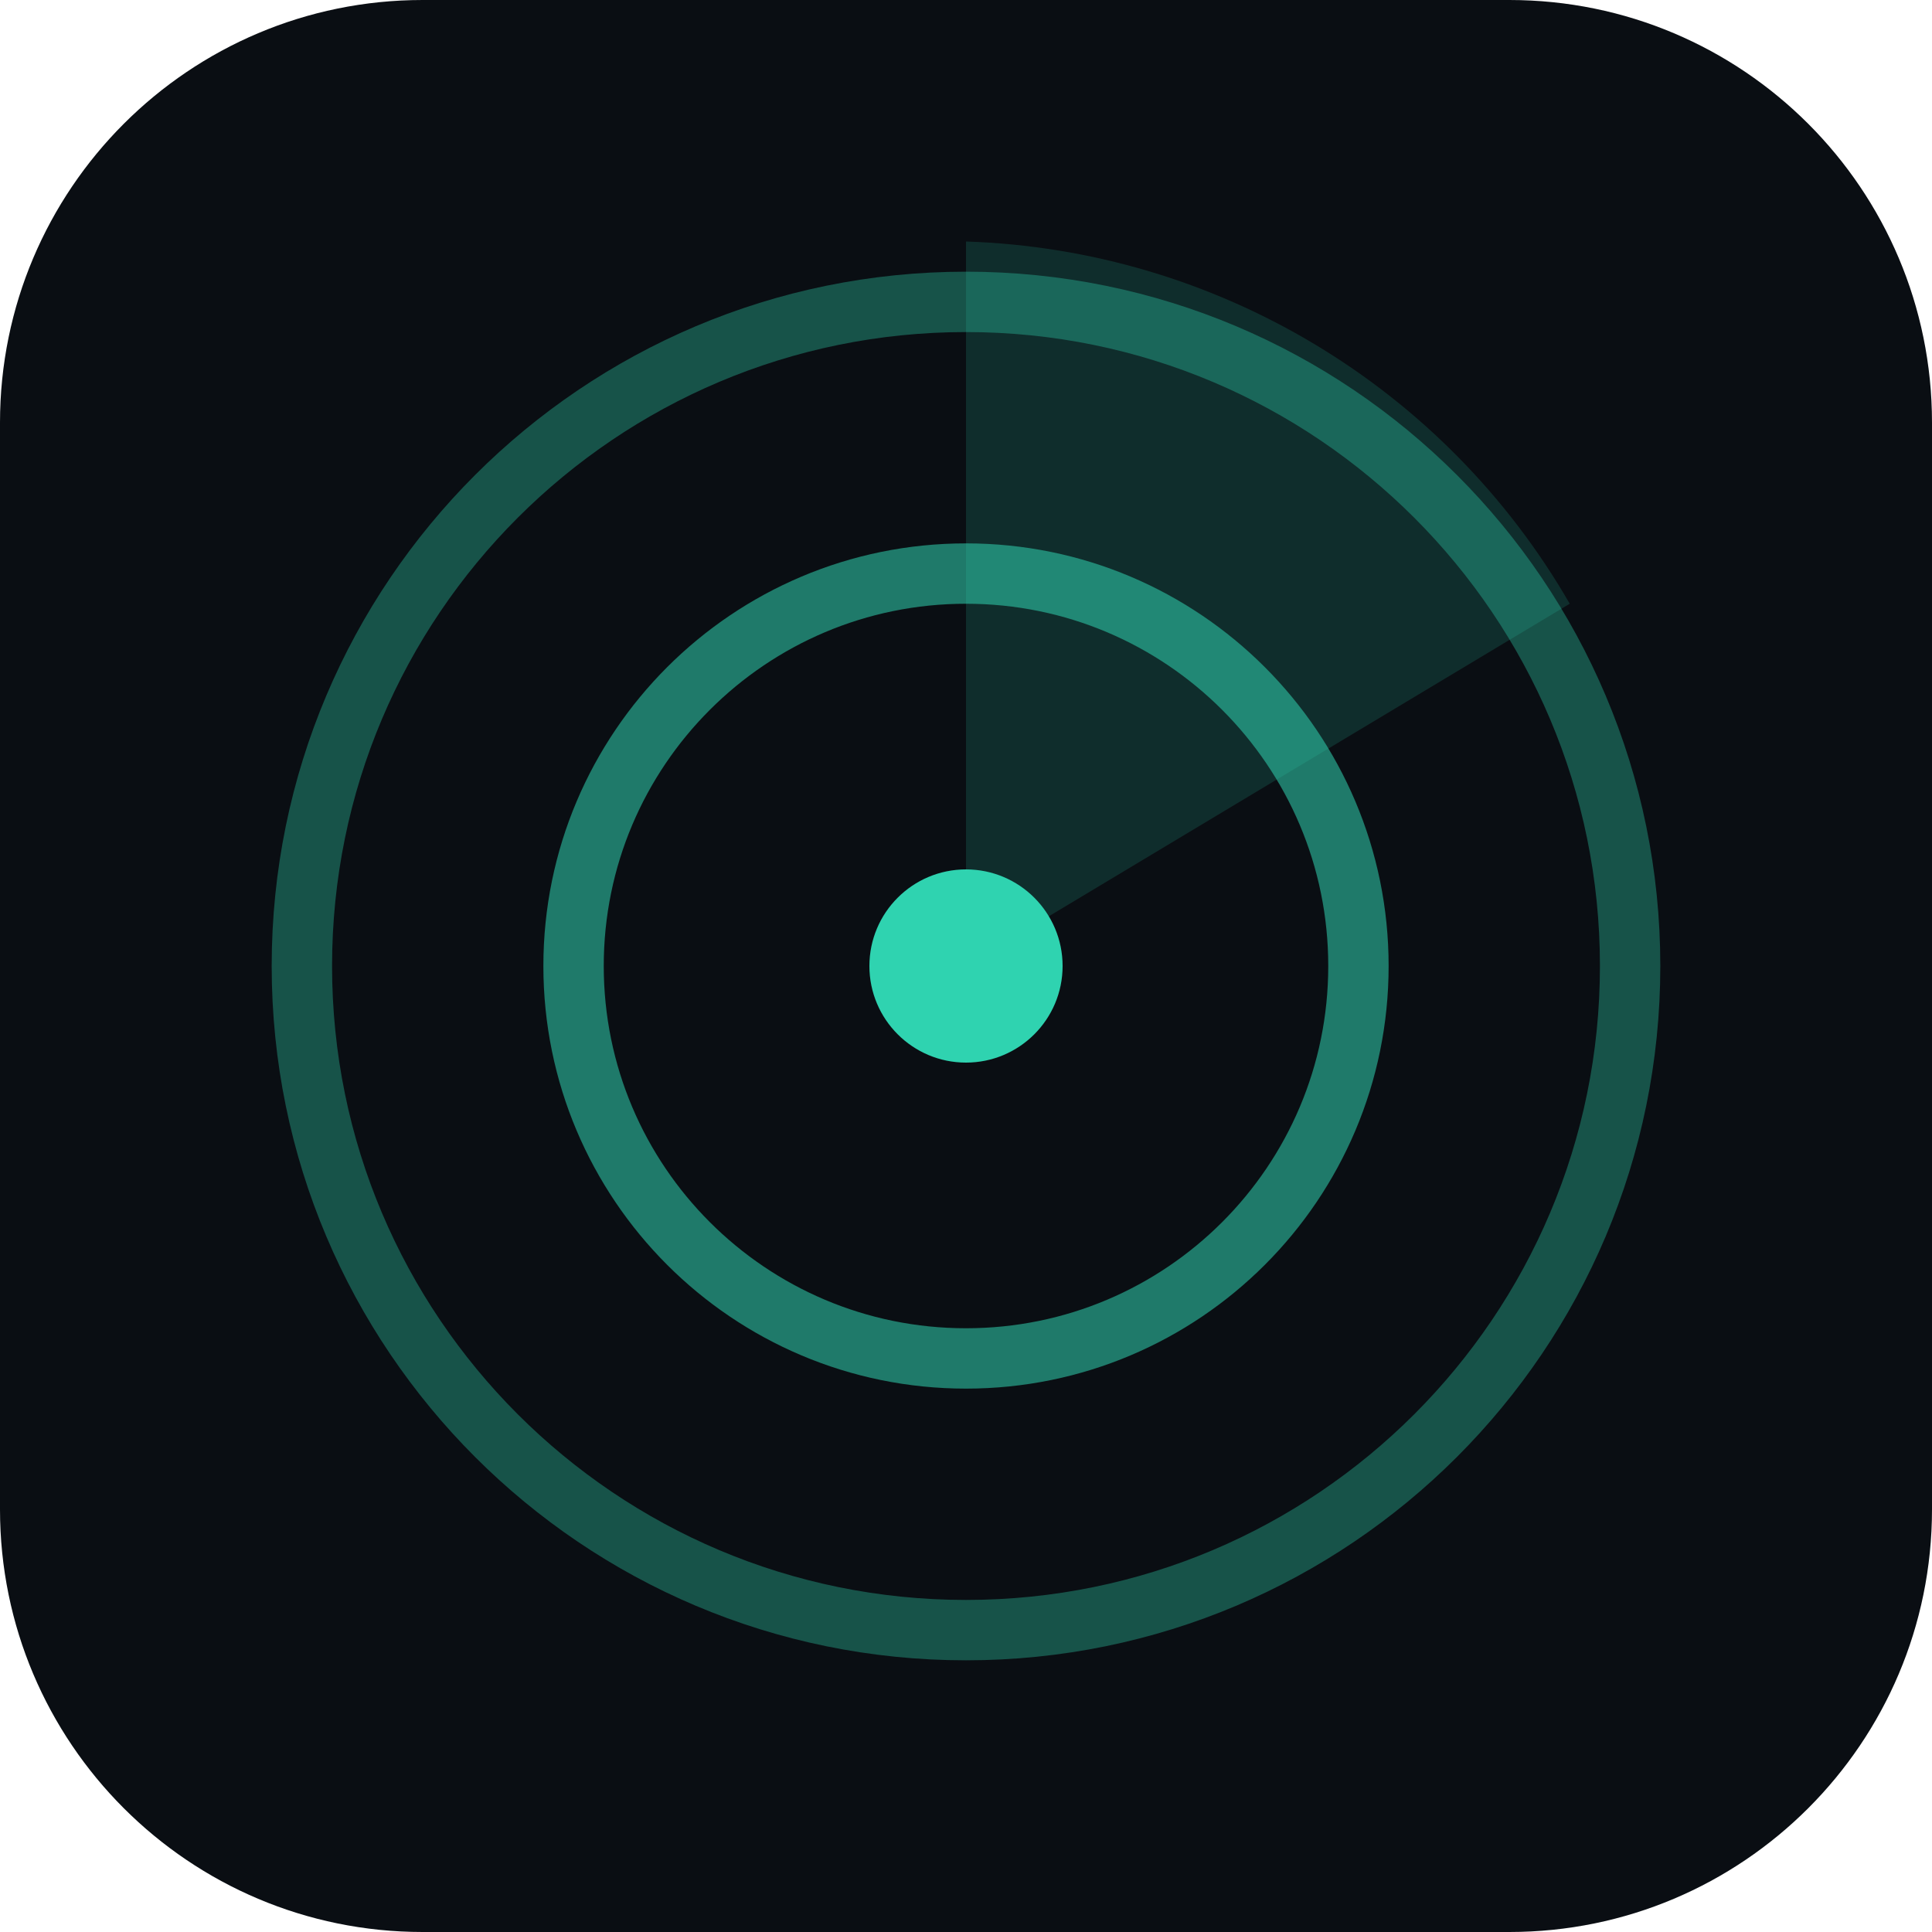
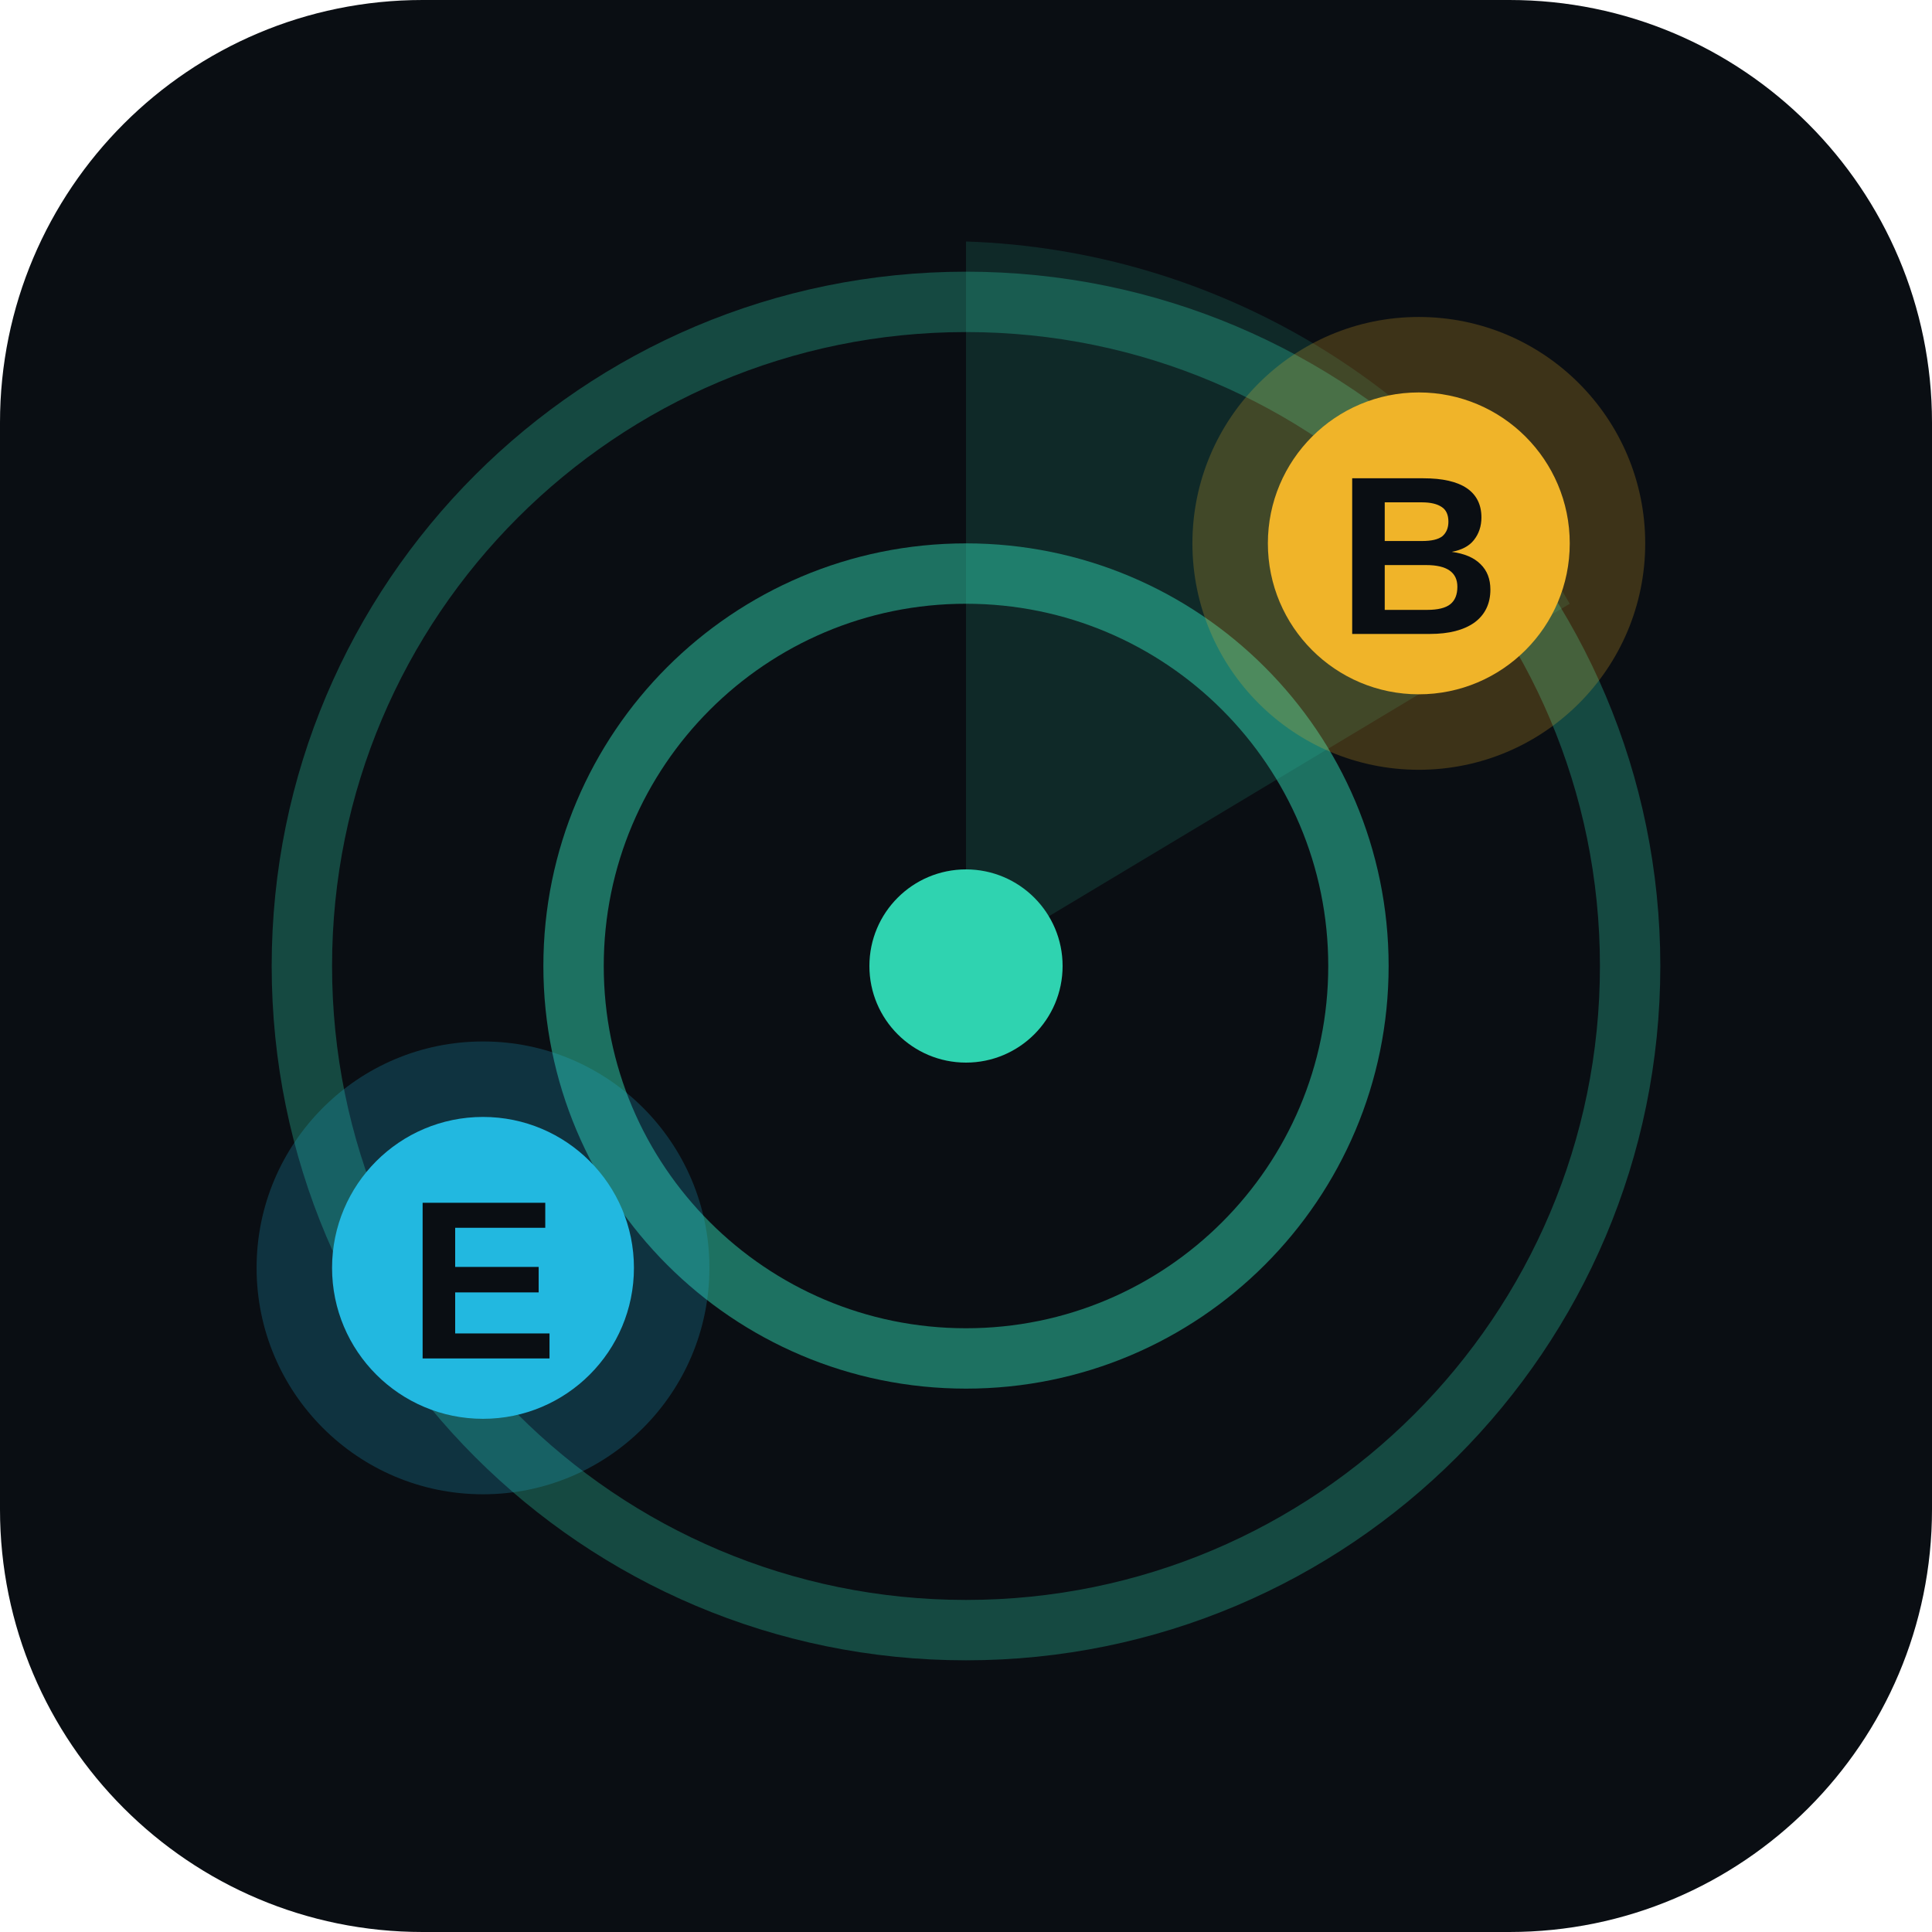
<svg xmlns="http://www.w3.org/2000/svg" viewBox="0 0 64 64">
  <rect width="64" height="64" rx="14" fill="#0a0e13" />
-   <path d="M32 32 L32 8 A24 24 0 0 1 52 20 Z" fill="#2fd3b0" opacity="0.16" />
-   <circle cx="32" cy="32" r="22" fill="none" stroke="#2fd3b0" stroke-width="2" opacity="0.35" />
-   <circle cx="32" cy="32" r="13" fill="none" stroke="#2fd3b0" stroke-width="2" opacity="0.55" />
+   <path d="M32 32 L32 8 A24 24 0 0 1 52 20 Z" fill="#2fd3b0" opacity="0.14" />
+   <circle cx="32" cy="32" r="22" fill="none" stroke="#2fd3b0" stroke-width="2" opacity="0.3" />
+   <circle cx="32" cy="32" r="13" fill="none" stroke="#2fd3b0" stroke-width="2" opacity="0.5" />
  <circle cx="32" cy="32" r="3.2" fill="#2fd3b0" />
+   <circle cx="47" cy="18" r="7.5" fill="#f0b429" opacity="0.22" />
+   <circle cx="47" cy="18" r="5" fill="#f0b429" />
+   <text x="47" y="21" font-family="Arial, Helvetica, sans-serif" font-size="7.5" font-weight="800" fill="#0a0e13" text-anchor="middle">B</text>
+   <circle cx="16" cy="42" r="7.5" fill="#22b8e0" opacity="0.22" />
+   <circle cx="16" cy="42" r="5" fill="#22b8e0" />
+   <text x="16" y="45" font-family="Arial, Helvetica, sans-serif" font-size="7.5" font-weight="800" fill="#0a0e13" text-anchor="middle">E</text>
</svg>
